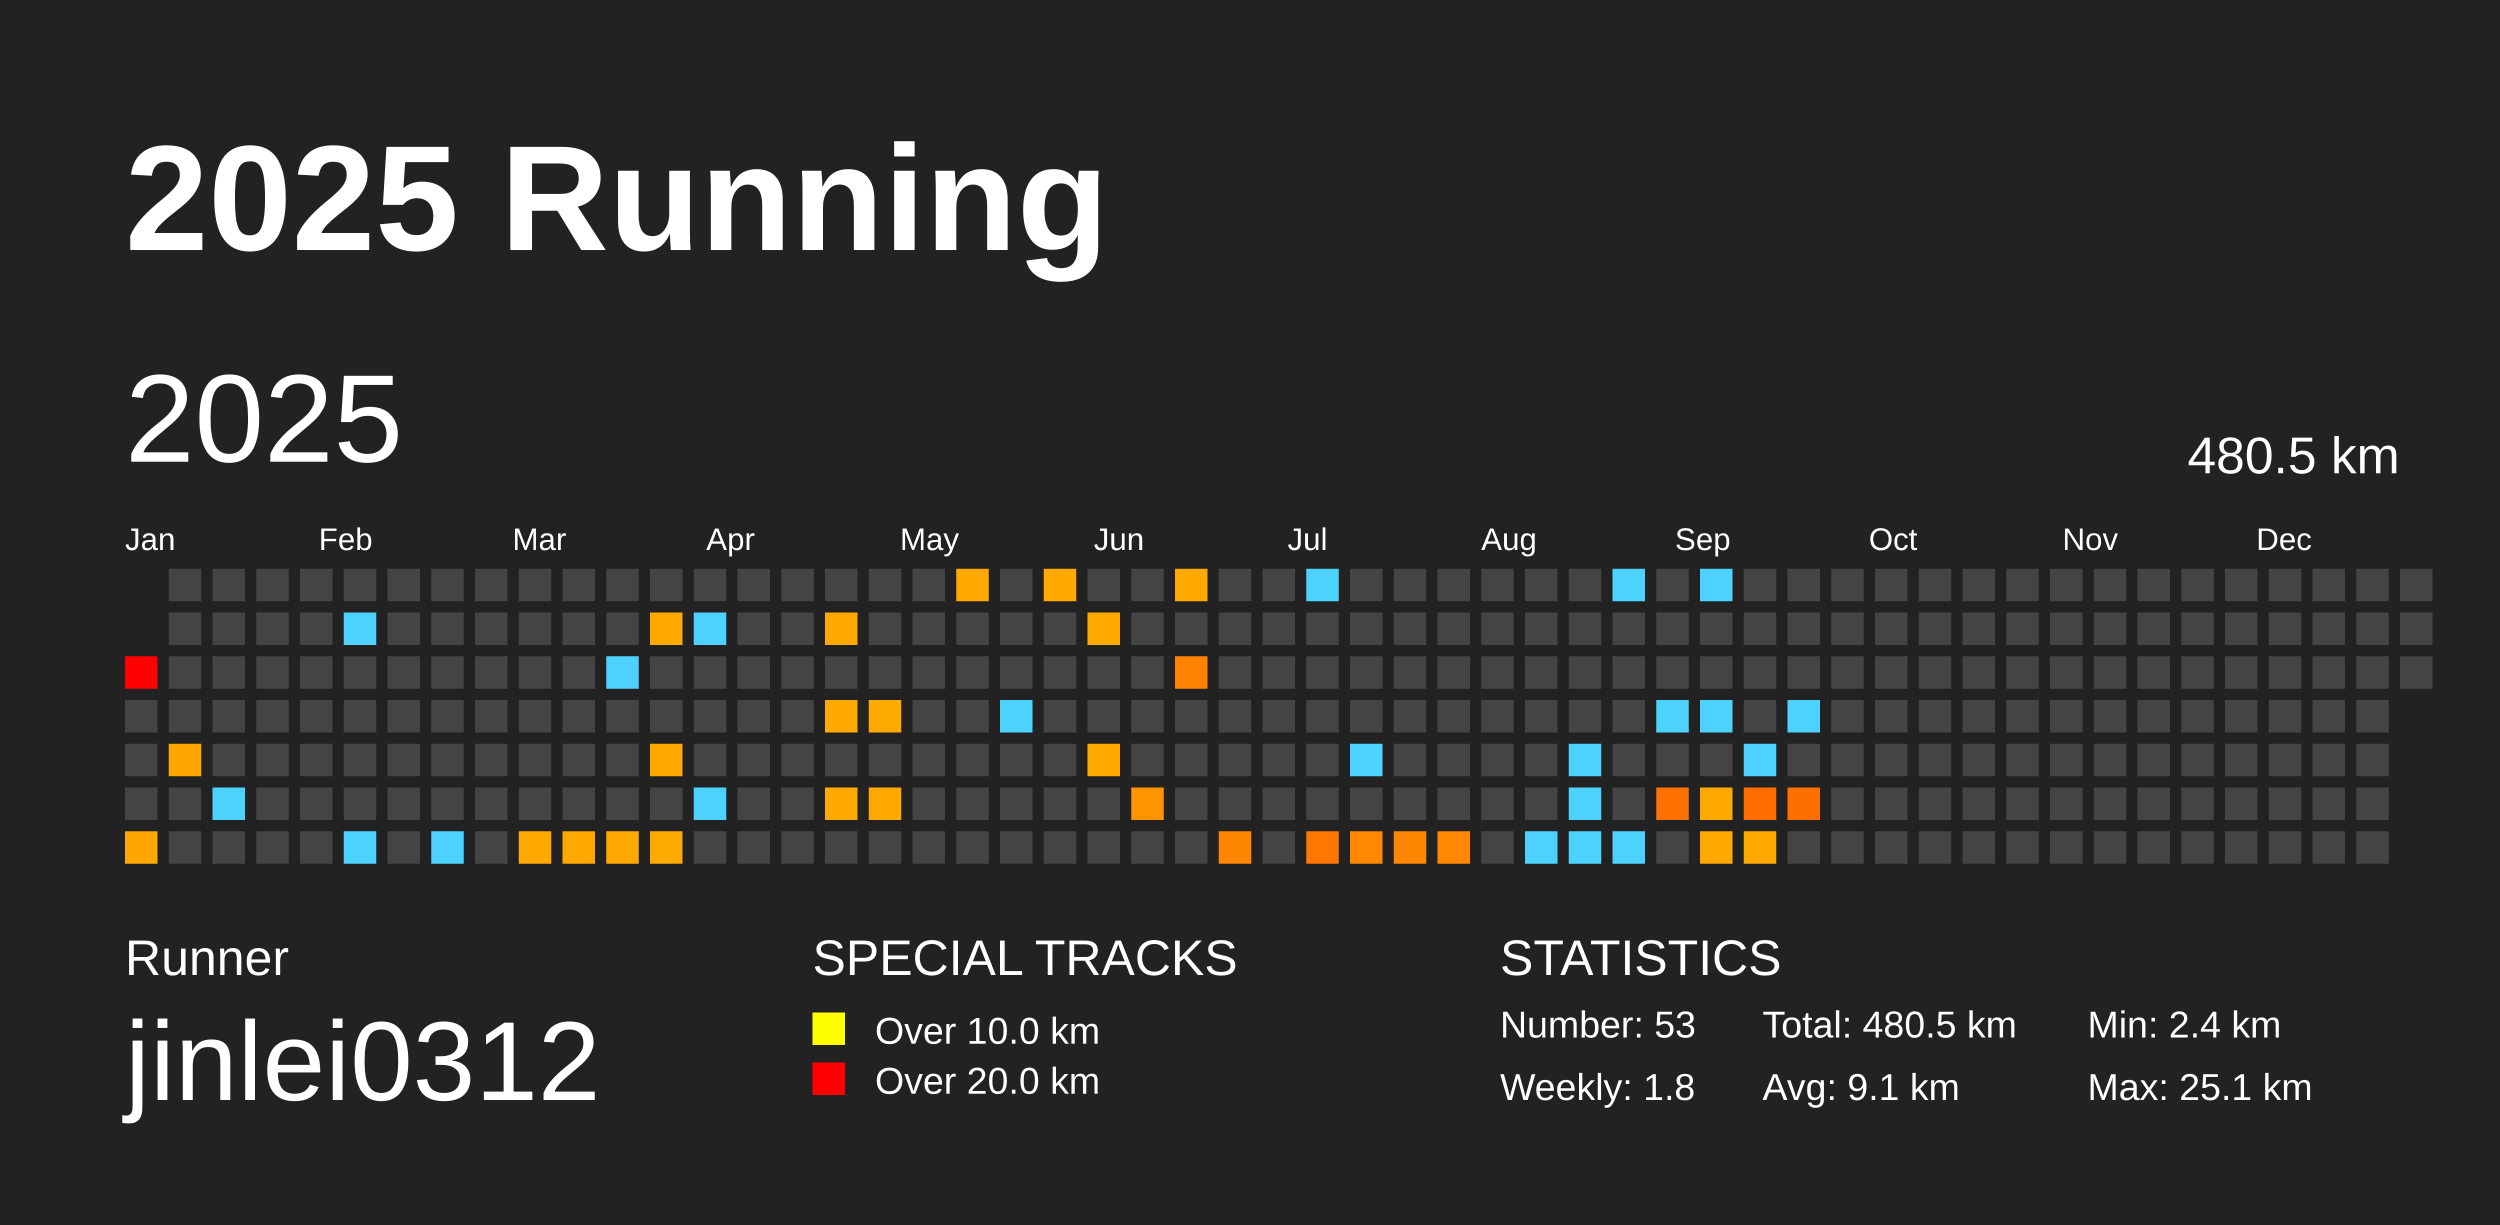
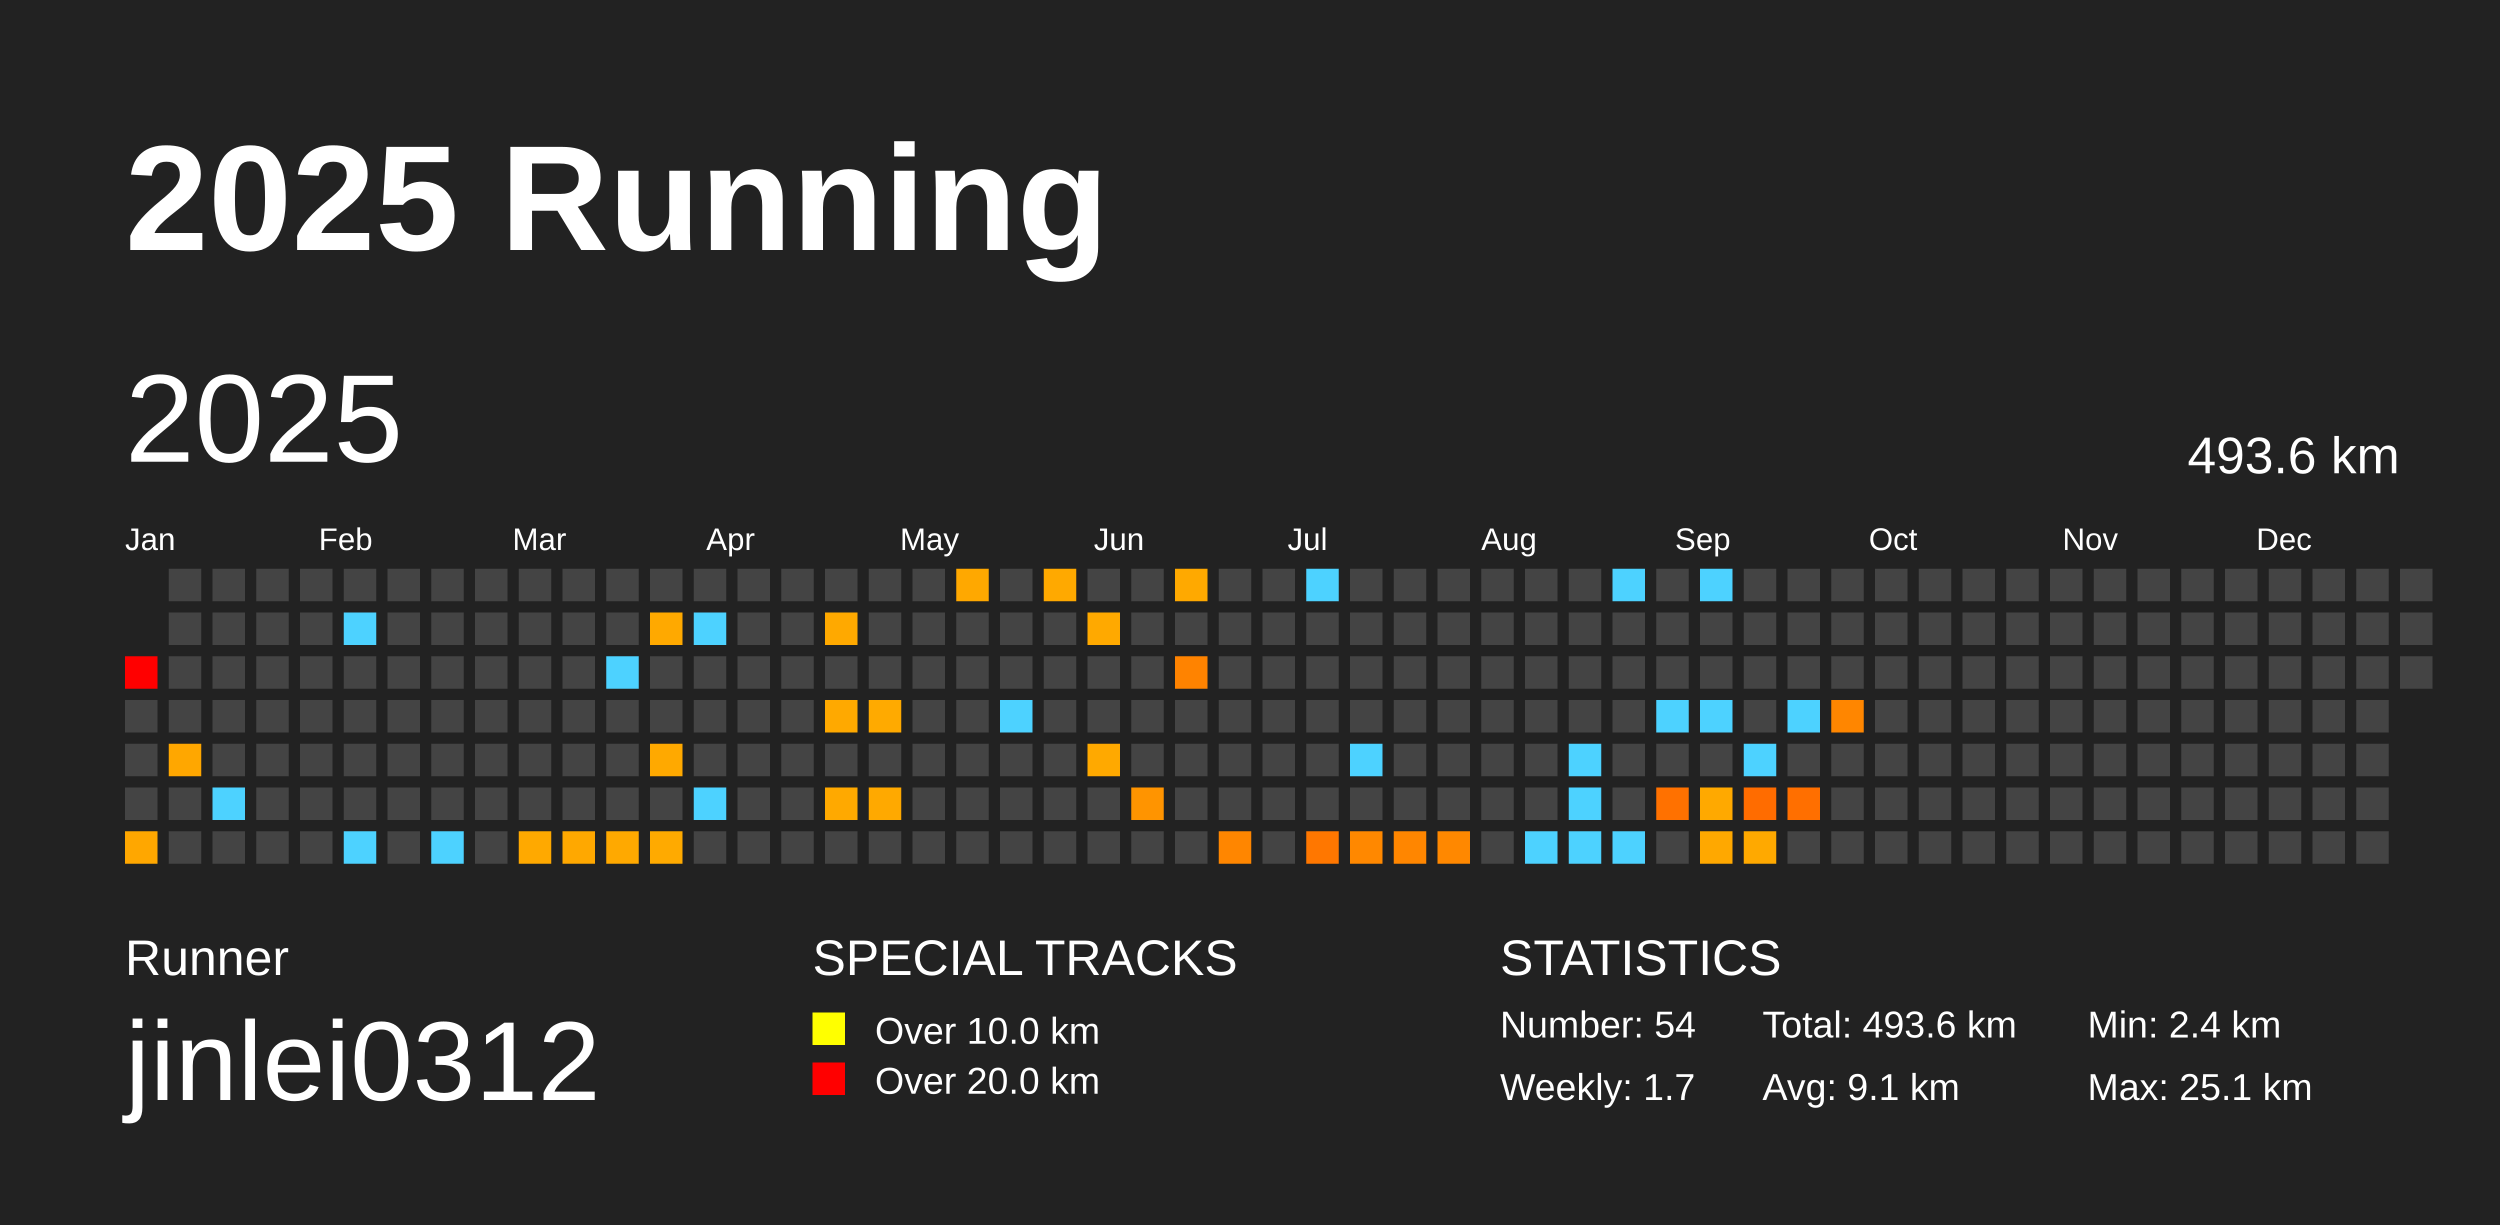
<svg xmlns="http://www.w3.org/2000/svg" baseProfile="full" height="98mm" version="1.1" viewBox="0,0,200,98" width="200mm">
  <defs />
  <rect fill="#222222" height="98" width="200" x="0" y="0" />
  <text fill="#FFFFFF" style="font-size:12px; font-family:Arial; font-weight:bold;" x="10" y="20">2025 Running</text>
  <text fill="#FFFFFF" style="font-size:4px; font-family:Arial" x="10" y="78">Runner</text>
  <text fill="#FFFFFF" style="font-size:9px; font-family:Arial" x="10" y="88">jinlei0312</text>
  <text fill="#FFFFFF" style="font-size:4px; font-family:Arial" x="65" y="78">SPECIAL TRACKS</text>
  <rect fill="yellow" height="2.6" width="2.6" x="65" y="81" />
  <text fill="#FFFFFF" style="font-size:3px; font-family:Arial" x="70" y="83.5">Over 10.0 km</text>
  <rect fill="red" height="2.6" width="2.6" x="65" y="85" />
  <text fill="#FFFFFF" style="font-size:3px; font-family:Arial" x="70" y="87.5">Over 20.0 km</text>
  <text fill="#FFFFFF" style="font-size:4px; font-family:Arial" x="120" y="78">STATISTICS</text>
-   <text fill="#FFFFFF" style="font-size:3px; font-family:Arial" x="120" y="83">Number: 53</text>
-   <text fill="#FFFFFF" style="font-size:3px; font-family:Arial" x="120" y="88">Weekly: 1.8</text>
-   <text fill="#FFFFFF" style="font-size:3px; font-family:Arial" x="141" y="83">Total: 480.5 km</text>
+   <text fill="#FFFFFF" style="font-size:3px; font-family:Arial" x="120" y="83">Number: 54</text>
+   <text fill="#FFFFFF" style="font-size:3px; font-family:Arial" x="120" y="88">Weekly: 1.7</text>
+   <text fill="#FFFFFF" style="font-size:3px; font-family:Arial" x="141" y="83">Total: 493.6 km</text>
  <text fill="#FFFFFF" style="font-size:3px; font-family:Arial" x="141" y="88">Avg: 9.1 km</text>
  <text fill="#FFFFFF" style="font-size:3px; font-family:Arial" x="167" y="83">Min: 2.4 km</text>
  <text fill="#FFFFFF" style="font-size:3px; font-family:Arial" x="167" y="88">Max: 25.1 km</text>
  <text dominant-baseline="hanging" fill="#FFFFFF" style="font-size:10.0px; font-family:Arial;" x="10" y="30">2025</text>
-   <text dominant-baseline="hanging" fill="#FFFFFF" style="font-size:4.125px; font-family:Arial;" x="175" y="35">480.5 km</text>
+   <text dominant-baseline="hanging" fill="#FFFFFF" style="font-size:4.125px; font-family:Arial;" x="175" y="35">493.6 km</text>
  <text fill="#FFFFFF" style="font-size:2.5px; font-family:Arial" x="10.0" y="44">Jan</text>
  <text fill="#FFFFFF" style="font-size:2.5px; font-family:Arial" x="25.5" y="44">Feb</text>
  <text fill="#FFFFFF" style="font-size:2.5px; font-family:Arial" x="41.0" y="44">Mar</text>
  <text fill="#FFFFFF" style="font-size:2.5px; font-family:Arial" x="56.5" y="44">Apr</text>
  <text fill="#FFFFFF" style="font-size:2.5px; font-family:Arial" x="72.0" y="44">May</text>
  <text fill="#FFFFFF" style="font-size:2.5px; font-family:Arial" x="87.5" y="44">Jun</text>
  <text fill="#FFFFFF" style="font-size:2.5px; font-family:Arial" x="103.0" y="44">Jul</text>
  <text fill="#FFFFFF" style="font-size:2.5px; font-family:Arial" x="118.5" y="44">Aug</text>
  <text fill="#FFFFFF" style="font-size:2.5px; font-family:Arial" x="134.0" y="44">Sep</text>
  <text fill="#FFFFFF" style="font-size:2.5px; font-family:Arial" x="149.5" y="44">Oct</text>
  <text fill="#FFFFFF" style="font-size:2.5px; font-family:Arial" x="165.0" y="44">Nov</text>
  <text fill="#FFFFFF" style="font-size:2.5px; font-family:Arial" x="180.5" y="44">Dec</text>
  <rect fill="red" height="2.6" width="2.6" x="10.0" y="52.5" />
  <rect fill="#444444" height="2.6" width="2.6" x="10.0" y="56.0" />
  <rect fill="#444444" height="2.6" width="2.6" x="10.0" y="59.5" />
  <rect fill="#444444" height="2.6" width="2.6" x="10.0" y="63.0" />
  <rect fill="#ffa700" height="2.6" width="2.6" x="10.0" y="66.5" />
  <rect fill="#444444" height="2.6" width="2.6" x="13.5" y="45.5" />
  <rect fill="#444444" height="2.6" width="2.6" x="13.5" y="49.0" />
  <rect fill="#444444" height="2.6" width="2.6" x="13.5" y="52.5" />
  <rect fill="#444444" height="2.6" width="2.6" x="13.5" y="56.0" />
  <rect fill="#ffa700" height="2.6" width="2.6" x="13.5" y="59.5" />
  <rect fill="#444444" height="2.6" width="2.6" x="13.5" y="63.0" />
  <rect fill="#444444" height="2.6" width="2.6" x="13.5" y="66.5" />
  <rect fill="#444444" height="2.6" width="2.6" x="17.0" y="45.5" />
  <rect fill="#444444" height="2.6" width="2.6" x="17.0" y="49.0" />
  <rect fill="#444444" height="2.6" width="2.6" x="17.0" y="52.5" />
  <rect fill="#444444" height="2.6" width="2.6" x="17.0" y="56.0" />
  <rect fill="#444444" height="2.6" width="2.6" x="17.0" y="59.5" />
  <rect fill="#4dd2ff" height="2.6" width="2.6" x="17.0" y="63.0" />
  <rect fill="#444444" height="2.6" width="2.6" x="17.0" y="66.5" />
  <rect fill="#444444" height="2.6" width="2.6" x="20.5" y="45.5" />
  <rect fill="#444444" height="2.6" width="2.6" x="20.5" y="49.0" />
  <rect fill="#444444" height="2.6" width="2.6" x="20.5" y="52.5" />
  <rect fill="#444444" height="2.6" width="2.6" x="20.5" y="56.0" />
  <rect fill="#444444" height="2.6" width="2.6" x="20.5" y="59.5" />
  <rect fill="#444444" height="2.6" width="2.6" x="20.5" y="63.0" />
  <rect fill="#444444" height="2.6" width="2.6" x="20.5" y="66.5" />
  <rect fill="#444444" height="2.6" width="2.6" x="24.0" y="45.5" />
  <rect fill="#444444" height="2.6" width="2.6" x="24.0" y="49.0" />
  <rect fill="#444444" height="2.6" width="2.6" x="24.0" y="52.5" />
  <rect fill="#444444" height="2.6" width="2.6" x="24.0" y="56.0" />
  <rect fill="#444444" height="2.6" width="2.6" x="24.0" y="59.5" />
  <rect fill="#444444" height="2.6" width="2.6" x="24.0" y="63.0" />
  <rect fill="#444444" height="2.6" width="2.6" x="24.0" y="66.5" />
  <rect fill="#444444" height="2.6" width="2.6" x="27.5" y="45.5" />
  <rect fill="#4dd2ff" height="2.6" width="2.6" x="27.5" y="49.0" />
  <rect fill="#444444" height="2.6" width="2.6" x="27.5" y="52.5" />
  <rect fill="#444444" height="2.6" width="2.6" x="27.5" y="56.0" />
  <rect fill="#444444" height="2.6" width="2.6" x="27.5" y="59.5" />
  <rect fill="#444444" height="2.6" width="2.6" x="27.5" y="63.0" />
  <rect fill="#4dd2ff" height="2.6" width="2.6" x="27.5" y="66.5" />
  <rect fill="#444444" height="2.6" width="2.6" x="31.0" y="45.5" />
  <rect fill="#444444" height="2.6" width="2.6" x="31.0" y="49.0" />
  <rect fill="#444444" height="2.6" width="2.6" x="31.0" y="52.5" />
  <rect fill="#444444" height="2.6" width="2.6" x="31.0" y="56.0" />
  <rect fill="#444444" height="2.6" width="2.6" x="31.0" y="59.5" />
  <rect fill="#444444" height="2.6" width="2.6" x="31.0" y="63.0" />
  <rect fill="#444444" height="2.6" width="2.6" x="31.0" y="66.5" />
  <rect fill="#444444" height="2.6" width="2.6" x="34.5" y="45.5" />
  <rect fill="#444444" height="2.6" width="2.6" x="34.5" y="49.0" />
  <rect fill="#444444" height="2.6" width="2.6" x="34.5" y="52.5" />
  <rect fill="#444444" height="2.6" width="2.6" x="34.5" y="56.0" />
  <rect fill="#444444" height="2.6" width="2.6" x="34.5" y="59.5" />
  <rect fill="#444444" height="2.6" width="2.6" x="34.5" y="63.0" />
  <rect fill="#4dd2ff" height="2.6" width="2.6" x="34.5" y="66.5" />
  <rect fill="#444444" height="2.6" width="2.6" x="38.0" y="45.5" />
  <rect fill="#444444" height="2.6" width="2.6" x="38.0" y="49.0" />
  <rect fill="#444444" height="2.6" width="2.6" x="38.0" y="52.5" />
  <rect fill="#444444" height="2.6" width="2.6" x="38.0" y="56.0" />
  <rect fill="#444444" height="2.6" width="2.6" x="38.0" y="59.5" />
  <rect fill="#444444" height="2.6" width="2.6" x="38.0" y="63.0" />
  <rect fill="#444444" height="2.6" width="2.6" x="38.0" y="66.5" />
  <rect fill="#444444" height="2.6" width="2.6" x="41.5" y="45.5" />
  <rect fill="#444444" height="2.6" width="2.6" x="41.5" y="49.0" />
  <rect fill="#444444" height="2.6" width="2.6" x="41.5" y="52.5" />
  <rect fill="#444444" height="2.6" width="2.6" x="41.5" y="56.0" />
  <rect fill="#444444" height="2.6" width="2.6" x="41.5" y="59.5" />
  <rect fill="#444444" height="2.6" width="2.6" x="41.5" y="63.0" />
  <rect fill="#ffa900" height="2.6" width="2.6" x="41.5" y="66.5" />
  <rect fill="#444444" height="2.6" width="2.6" x="45.0" y="45.5" />
  <rect fill="#444444" height="2.6" width="2.6" x="45.0" y="49.0" />
  <rect fill="#444444" height="2.6" width="2.6" x="45.0" y="52.5" />
  <rect fill="#444444" height="2.6" width="2.6" x="45.0" y="56.0" />
  <rect fill="#444444" height="2.6" width="2.6" x="45.0" y="59.5" />
  <rect fill="#444444" height="2.6" width="2.6" x="45.0" y="63.0" />
  <rect fill="#ffa800" height="2.6" width="2.6" x="45.0" y="66.5" />
  <rect fill="#444444" height="2.6" width="2.6" x="48.5" y="45.5" />
  <rect fill="#444444" height="2.6" width="2.6" x="48.5" y="49.0" />
  <rect fill="#4dd2ff" height="2.6" width="2.6" x="48.5" y="52.5" />
  <rect fill="#444444" height="2.6" width="2.6" x="48.5" y="56.0" />
  <rect fill="#444444" height="2.6" width="2.6" x="48.5" y="59.5" />
  <rect fill="#444444" height="2.6" width="2.6" x="48.5" y="63.0" />
  <rect fill="#ffa900" height="2.6" width="2.6" x="48.5" y="66.5" />
  <rect fill="#444444" height="2.6" width="2.6" x="52.0" y="45.5" />
  <rect fill="#ffa900" height="2.6" width="2.6" x="52.0" y="49.0" />
  <rect fill="#444444" height="2.6" width="2.6" x="52.0" y="52.5" />
  <rect fill="#444444" height="2.6" width="2.6" x="52.0" y="56.0" />
  <rect fill="#ffa900" height="2.6" width="2.6" x="52.0" y="59.5" />
  <rect fill="#444444" height="2.6" width="2.6" x="52.0" y="63.0" />
  <rect fill="#ffaa00" height="2.6" width="2.6" x="52.0" y="66.5" />
  <rect fill="#444444" height="2.6" width="2.6" x="55.5" y="45.5" />
  <rect fill="#4dd2ff" height="2.6" width="2.6" x="55.5" y="49.0" />
  <rect fill="#444444" height="2.6" width="2.6" x="55.5" y="52.5" />
  <rect fill="#444444" height="2.6" width="2.6" x="55.5" y="56.0" />
  <rect fill="#444444" height="2.6" width="2.6" x="55.5" y="59.5" />
  <rect fill="#4dd2ff" height="2.6" width="2.6" x="55.5" y="63.0" />
  <rect fill="#444444" height="2.6" width="2.6" x="55.5" y="66.5" />
  <rect fill="#444444" height="2.6" width="2.6" x="59.0" y="45.5" />
  <rect fill="#444444" height="2.6" width="2.6" x="59.0" y="49.0" />
  <rect fill="#444444" height="2.6" width="2.6" x="59.0" y="52.5" />
  <rect fill="#444444" height="2.6" width="2.6" x="59.0" y="56.0" />
  <rect fill="#444444" height="2.6" width="2.6" x="59.0" y="59.5" />
  <rect fill="#444444" height="2.6" width="2.6" x="59.0" y="63.0" />
  <rect fill="#444444" height="2.6" width="2.6" x="59.0" y="66.5" />
  <rect fill="#444444" height="2.6" width="2.6" x="62.5" y="45.5" />
  <rect fill="#444444" height="2.6" width="2.6" x="62.5" y="49.0" />
  <rect fill="#444444" height="2.6" width="2.6" x="62.5" y="52.5" />
  <rect fill="#444444" height="2.6" width="2.6" x="62.5" y="56.0" />
  <rect fill="#444444" height="2.6" width="2.6" x="62.5" y="59.5" />
  <rect fill="#444444" height="2.6" width="2.6" x="62.5" y="63.0" />
  <rect fill="#444444" height="2.6" width="2.6" x="62.5" y="66.5" />
  <rect fill="#444444" height="2.6" width="2.6" x="66.0" y="45.5" />
  <rect fill="#ffa900" height="2.6" width="2.6" x="66.0" y="49.0" />
  <rect fill="#444444" height="2.6" width="2.6" x="66.0" y="52.5" />
  <rect fill="#ffa900" height="2.6" width="2.6" x="66.0" y="56.0" />
  <rect fill="#444444" height="2.6" width="2.6" x="66.0" y="59.5" />
  <rect fill="#ffa900" height="2.6" width="2.6" x="66.0" y="63.0" />
  <rect fill="#444444" height="2.6" width="2.6" x="66.0" y="66.5" />
  <rect fill="#444444" height="2.6" width="2.6" x="69.5" y="45.5" />
  <rect fill="#444444" height="2.6" width="2.6" x="69.5" y="49.0" />
  <rect fill="#444444" height="2.6" width="2.6" x="69.5" y="52.5" />
  <rect fill="#ffaa00" height="2.6" width="2.6" x="69.5" y="56.0" />
  <rect fill="#444444" height="2.6" width="2.6" x="69.5" y="59.5" />
  <rect fill="#ffa900" height="2.6" width="2.6" x="69.5" y="63.0" />
  <rect fill="#444444" height="2.6" width="2.6" x="69.5" y="66.5" />
  <rect fill="#444444" height="2.6" width="2.6" x="73.0" y="45.5" />
  <rect fill="#444444" height="2.6" width="2.6" x="73.0" y="49.0" />
  <rect fill="#444444" height="2.6" width="2.6" x="73.0" y="52.5" />
  <rect fill="#444444" height="2.6" width="2.6" x="73.0" y="56.0" />
  <rect fill="#444444" height="2.6" width="2.6" x="73.0" y="59.5" />
  <rect fill="#444444" height="2.6" width="2.6" x="73.0" y="63.0" />
  <rect fill="#444444" height="2.6" width="2.6" x="73.0" y="66.5" />
  <rect fill="#ffa800" height="2.6" width="2.6" x="76.5" y="45.5" />
  <rect fill="#444444" height="2.6" width="2.6" x="76.5" y="49.0" />
  <rect fill="#444444" height="2.6" width="2.6" x="76.5" y="52.5" />
  <rect fill="#444444" height="2.6" width="2.6" x="76.5" y="56.0" />
  <rect fill="#444444" height="2.6" width="2.6" x="76.5" y="59.5" />
  <rect fill="#444444" height="2.6" width="2.6" x="76.5" y="63.0" />
  <rect fill="#444444" height="2.6" width="2.6" x="76.5" y="66.5" />
  <rect fill="#444444" height="2.6" width="2.6" x="80.0" y="45.5" />
  <rect fill="#444444" height="2.6" width="2.6" x="80.0" y="49.0" />
  <rect fill="#444444" height="2.6" width="2.6" x="80.0" y="52.5" />
  <rect fill="#4dd2ff" height="2.6" width="2.6" x="80.0" y="56.0" />
  <rect fill="#444444" height="2.6" width="2.6" x="80.0" y="59.5" />
  <rect fill="#444444" height="2.6" width="2.6" x="80.0" y="63.0" />
  <rect fill="#444444" height="2.6" width="2.6" x="80.0" y="66.5" />
  <rect fill="#ffa900" height="2.6" width="2.6" x="83.5" y="45.5" />
  <rect fill="#444444" height="2.6" width="2.6" x="83.5" y="49.0" />
  <rect fill="#444444" height="2.6" width="2.6" x="83.5" y="52.5" />
  <rect fill="#444444" height="2.6" width="2.6" x="83.5" y="56.0" />
  <rect fill="#444444" height="2.6" width="2.6" x="83.5" y="59.5" />
  <rect fill="#444444" height="2.6" width="2.6" x="83.5" y="63.0" />
  <rect fill="#444444" height="2.6" width="2.6" x="83.5" y="66.5" />
  <rect fill="#444444" height="2.6" width="2.6" x="87.0" y="45.5" />
  <rect fill="#ffa900" height="2.6" width="2.6" x="87.0" y="49.0" />
  <rect fill="#444444" height="2.6" width="2.6" x="87.0" y="52.5" />
  <rect fill="#444444" height="2.6" width="2.6" x="87.0" y="56.0" />
  <rect fill="#ffa900" height="2.6" width="2.6" x="87.0" y="59.5" />
  <rect fill="#444444" height="2.6" width="2.6" x="87.0" y="63.0" />
  <rect fill="#444444" height="2.6" width="2.6" x="87.0" y="66.5" />
  <rect fill="#444444" height="2.6" width="2.6" x="90.5" y="45.5" />
  <rect fill="#444444" height="2.6" width="2.6" x="90.5" y="49.0" />
  <rect fill="#444444" height="2.6" width="2.6" x="90.5" y="52.5" />
  <rect fill="#444444" height="2.6" width="2.6" x="90.5" y="56.0" />
  <rect fill="#444444" height="2.6" width="2.6" x="90.5" y="59.5" />
  <rect fill="#ff9400" height="2.6" width="2.6" x="90.5" y="63.0" />
  <rect fill="#444444" height="2.6" width="2.6" x="90.5" y="66.5" />
  <rect fill="#ffa900" height="2.6" width="2.6" x="94.0" y="45.5" />
  <rect fill="#444444" height="2.6" width="2.6" x="94.0" y="49.0" />
  <rect fill="#ff8300" height="2.6" width="2.6" x="94.0" y="52.5" />
  <rect fill="#444444" height="2.6" width="2.6" x="94.0" y="56.0" />
  <rect fill="#444444" height="2.6" width="2.6" x="94.0" y="59.5" />
  <rect fill="#444444" height="2.6" width="2.6" x="94.0" y="63.0" />
  <rect fill="#444444" height="2.6" width="2.6" x="94.0" y="66.5" />
  <rect fill="#444444" height="2.6" width="2.6" x="97.5" y="45.5" />
  <rect fill="#444444" height="2.6" width="2.6" x="97.5" y="49.0" />
  <rect fill="#444444" height="2.6" width="2.6" x="97.5" y="52.5" />
  <rect fill="#444444" height="2.6" width="2.6" x="97.5" y="56.0" />
  <rect fill="#444444" height="2.6" width="2.6" x="97.5" y="59.5" />
  <rect fill="#444444" height="2.6" width="2.6" x="97.5" y="63.0" />
  <rect fill="#ff8600" height="2.6" width="2.6" x="97.5" y="66.5" />
  <rect fill="#444444" height="2.6" width="2.6" x="101.0" y="45.5" />
  <rect fill="#444444" height="2.6" width="2.6" x="101.0" y="49.0" />
  <rect fill="#444444" height="2.6" width="2.6" x="101.0" y="52.5" />
  <rect fill="#444444" height="2.6" width="2.6" x="101.0" y="56.0" />
  <rect fill="#444444" height="2.6" width="2.6" x="101.0" y="59.5" />
  <rect fill="#444444" height="2.6" width="2.6" x="101.0" y="63.0" />
  <rect fill="#444444" height="2.6" width="2.6" x="101.0" y="66.5" />
  <rect fill="#4dd2ff" height="2.6" width="2.6" x="104.5" y="45.5" />
  <rect fill="#444444" height="2.6" width="2.6" x="104.5" y="49.0" />
  <rect fill="#444444" height="2.6" width="2.6" x="104.5" y="52.5" />
  <rect fill="#444444" height="2.6" width="2.6" x="104.5" y="56.0" />
  <rect fill="#444444" height="2.6" width="2.6" x="104.5" y="59.5" />
  <rect fill="#444444" height="2.6" width="2.6" x="104.5" y="63.0" />
  <rect fill="#ff7700" height="2.6" width="2.6" x="104.5" y="66.5" />
  <rect fill="#444444" height="2.6" width="2.6" x="108.0" y="45.5" />
  <rect fill="#444444" height="2.6" width="2.6" x="108.0" y="49.0" />
  <rect fill="#444444" height="2.6" width="2.6" x="108.0" y="52.5" />
  <rect fill="#444444" height="2.6" width="2.6" x="108.0" y="56.0" />
  <rect fill="#4dd2ff" height="2.6" width="2.6" x="108.0" y="59.5" />
  <rect fill="#444444" height="2.6" width="2.6" x="108.0" y="63.0" />
  <rect fill="#ff8800" height="2.6" width="2.6" x="108.0" y="66.5" />
  <rect fill="#444444" height="2.6" width="2.6" x="111.5" y="45.5" />
  <rect fill="#444444" height="2.6" width="2.6" x="111.5" y="49.0" />
  <rect fill="#444444" height="2.6" width="2.6" x="111.5" y="52.5" />
  <rect fill="#444444" height="2.6" width="2.6" x="111.5" y="56.0" />
  <rect fill="#444444" height="2.6" width="2.6" x="111.5" y="59.5" />
  <rect fill="#444444" height="2.6" width="2.6" x="111.5" y="63.0" />
  <rect fill="#ff8600" height="2.6" width="2.6" x="111.5" y="66.5" />
  <rect fill="#444444" height="2.6" width="2.6" x="115.0" y="45.5" />
  <rect fill="#444444" height="2.6" width="2.6" x="115.0" y="49.0" />
  <rect fill="#444444" height="2.6" width="2.6" x="115.0" y="52.5" />
  <rect fill="#444444" height="2.6" width="2.6" x="115.0" y="56.0" />
  <rect fill="#444444" height="2.6" width="2.6" x="115.0" y="59.5" />
  <rect fill="#444444" height="2.6" width="2.6" x="115.0" y="63.0" />
  <rect fill="#ff8800" height="2.6" width="2.6" x="115.0" y="66.5" />
  <rect fill="#444444" height="2.6" width="2.6" x="118.5" y="45.5" />
  <rect fill="#444444" height="2.6" width="2.6" x="118.5" y="49.0" />
  <rect fill="#444444" height="2.6" width="2.6" x="118.5" y="52.5" />
  <rect fill="#444444" height="2.6" width="2.6" x="118.5" y="56.0" />
  <rect fill="#444444" height="2.6" width="2.6" x="118.5" y="59.5" />
  <rect fill="#444444" height="2.6" width="2.6" x="118.5" y="63.0" />
  <rect fill="#444444" height="2.6" width="2.6" x="118.5" y="66.5" />
  <rect fill="#444444" height="2.6" width="2.6" x="122.0" y="45.5" />
  <rect fill="#444444" height="2.6" width="2.6" x="122.0" y="49.0" />
  <rect fill="#444444" height="2.6" width="2.6" x="122.0" y="52.5" />
  <rect fill="#444444" height="2.6" width="2.6" x="122.0" y="56.0" />
  <rect fill="#444444" height="2.6" width="2.6" x="122.0" y="59.5" />
  <rect fill="#444444" height="2.6" width="2.6" x="122.0" y="63.0" />
  <rect fill="#4dd2ff" height="2.6" width="2.6" x="122.0" y="66.5" />
  <rect fill="#444444" height="2.6" width="2.6" x="125.5" y="45.5" />
  <rect fill="#444444" height="2.6" width="2.6" x="125.5" y="49.0" />
  <rect fill="#444444" height="2.6" width="2.6" x="125.5" y="52.5" />
  <rect fill="#444444" height="2.6" width="2.6" x="125.5" y="56.0" />
  <rect fill="#4dd2ff" height="2.6" width="2.6" x="125.5" y="59.5" />
  <rect fill="#4dd2ff" height="2.6" width="2.6" x="125.5" y="63.0" />
  <rect fill="#4dd2ff" height="2.6" width="2.6" x="125.5" y="66.5" />
  <rect fill="#4dd2ff" height="2.6" width="2.6" x="129.0" y="45.5" />
  <rect fill="#444444" height="2.6" width="2.6" x="129.0" y="49.0" />
  <rect fill="#444444" height="2.6" width="2.6" x="129.0" y="52.5" />
  <rect fill="#444444" height="2.6" width="2.6" x="129.0" y="56.0" />
  <rect fill="#444444" height="2.6" width="2.6" x="129.0" y="59.5" />
  <rect fill="#444444" height="2.6" width="2.6" x="129.0" y="63.0" />
  <rect fill="#4dd2ff" height="2.6" width="2.6" x="129.0" y="66.5" />
  <rect fill="#444444" height="2.6" width="2.6" x="132.5" y="45.5" />
  <rect fill="#444444" height="2.6" width="2.6" x="132.5" y="49.0" />
  <rect fill="#444444" height="2.6" width="2.6" x="132.5" y="52.5" />
  <rect fill="#4dd2ff" height="2.6" width="2.6" x="132.5" y="56.0" />
  <rect fill="#444444" height="2.6" width="2.6" x="132.5" y="59.5" />
  <rect fill="#ff7100" height="2.6" width="2.6" x="132.5" y="63.0" />
  <rect fill="#444444" height="2.6" width="2.6" x="132.5" y="66.5" />
  <rect fill="#4dd2ff" height="2.6" width="2.6" x="136.0" y="45.5" />
  <rect fill="#444444" height="2.6" width="2.6" x="136.0" y="49.0" />
  <rect fill="#444444" height="2.6" width="2.6" x="136.0" y="52.5" />
  <rect fill="#4dd2ff" height="2.6" width="2.6" x="136.0" y="56.0" />
  <rect fill="#444444" height="2.6" width="2.6" x="136.0" y="59.5" />
  <rect fill="#ffa900" height="2.6" width="2.6" x="136.0" y="63.0" />
  <rect fill="#ffa800" height="2.6" width="2.6" x="136.0" y="66.5" />
  <rect fill="#444444" height="2.6" width="2.6" x="139.5" y="45.5" />
  <rect fill="#444444" height="2.6" width="2.6" x="139.5" y="49.0" />
  <rect fill="#444444" height="2.6" width="2.6" x="139.5" y="52.5" />
  <rect fill="#444444" height="2.6" width="2.6" x="139.5" y="56.0" />
  <rect fill="#4dd2ff" height="2.6" width="2.6" x="139.5" y="59.5" />
  <rect fill="#ff6c00" height="2.6" width="2.6" x="139.5" y="63.0" />
  <rect fill="#ffa900" height="2.6" width="2.6" x="139.5" y="66.5" />
  <rect fill="#444444" height="2.6" width="2.6" x="143.0" y="45.5" />
  <rect fill="#444444" height="2.6" width="2.6" x="143.0" y="49.0" />
  <rect fill="#444444" height="2.6" width="2.6" x="143.0" y="52.5" />
  <rect fill="#4dd2ff" height="2.6" width="2.6" x="143.0" y="56.0" />
  <rect fill="#444444" height="2.6" width="2.6" x="143.0" y="59.5" />
  <rect fill="#ff6f00" height="2.6" width="2.6" x="143.0" y="63.0" />
  <rect fill="#444444" height="2.6" width="2.6" x="143.0" y="66.5" />
  <rect fill="#444444" height="2.6" width="2.6" x="146.5" y="45.5" />
  <rect fill="#444444" height="2.6" width="2.6" x="146.5" y="49.0" />
  <rect fill="#444444" height="2.6" width="2.6" x="146.5" y="52.5" />
-   <rect fill="#444444" height="2.6" width="2.6" x="146.5" y="56.0" />
+   <rect fill="#ff8600" height="2.6" width="2.6" x="146.5" y="56.0" />
  <rect fill="#444444" height="2.6" width="2.6" x="146.5" y="59.5" />
  <rect fill="#444444" height="2.6" width="2.6" x="146.5" y="63.0" />
  <rect fill="#444444" height="2.6" width="2.6" x="146.5" y="66.5" />
  <rect fill="#444444" height="2.6" width="2.6" x="150.0" y="45.5" />
  <rect fill="#444444" height="2.6" width="2.6" x="150.0" y="49.0" />
  <rect fill="#444444" height="2.6" width="2.6" x="150.0" y="52.5" />
  <rect fill="#444444" height="2.6" width="2.6" x="150.0" y="56.0" />
  <rect fill="#444444" height="2.6" width="2.6" x="150.0" y="59.5" />
  <rect fill="#444444" height="2.6" width="2.6" x="150.0" y="63.0" />
  <rect fill="#444444" height="2.6" width="2.6" x="150.0" y="66.5" />
  <rect fill="#444444" height="2.6" width="2.6" x="153.5" y="45.5" />
  <rect fill="#444444" height="2.6" width="2.6" x="153.5" y="49.0" />
  <rect fill="#444444" height="2.6" width="2.6" x="153.5" y="52.5" />
  <rect fill="#444444" height="2.6" width="2.6" x="153.5" y="56.0" />
  <rect fill="#444444" height="2.6" width="2.6" x="153.5" y="59.5" />
  <rect fill="#444444" height="2.6" width="2.6" x="153.5" y="63.0" />
  <rect fill="#444444" height="2.6" width="2.6" x="153.5" y="66.5" />
  <rect fill="#444444" height="2.6" width="2.6" x="157.0" y="45.5" />
  <rect fill="#444444" height="2.6" width="2.6" x="157.0" y="49.0" />
  <rect fill="#444444" height="2.6" width="2.6" x="157.0" y="52.5" />
  <rect fill="#444444" height="2.6" width="2.6" x="157.0" y="56.0" />
  <rect fill="#444444" height="2.6" width="2.6" x="157.0" y="59.5" />
  <rect fill="#444444" height="2.6" width="2.6" x="157.0" y="63.0" />
  <rect fill="#444444" height="2.6" width="2.6" x="157.0" y="66.5" />
  <rect fill="#444444" height="2.6" width="2.6" x="160.5" y="45.5" />
  <rect fill="#444444" height="2.6" width="2.6" x="160.5" y="49.0" />
  <rect fill="#444444" height="2.6" width="2.6" x="160.5" y="52.5" />
  <rect fill="#444444" height="2.6" width="2.6" x="160.5" y="56.0" />
  <rect fill="#444444" height="2.6" width="2.6" x="160.5" y="59.5" />
  <rect fill="#444444" height="2.6" width="2.6" x="160.5" y="63.0" />
  <rect fill="#444444" height="2.6" width="2.6" x="160.5" y="66.5" />
  <rect fill="#444444" height="2.6" width="2.6" x="164.0" y="45.5" />
  <rect fill="#444444" height="2.6" width="2.6" x="164.0" y="49.0" />
  <rect fill="#444444" height="2.6" width="2.6" x="164.0" y="52.5" />
  <rect fill="#444444" height="2.6" width="2.6" x="164.0" y="56.0" />
  <rect fill="#444444" height="2.6" width="2.6" x="164.0" y="59.5" />
  <rect fill="#444444" height="2.6" width="2.6" x="164.0" y="63.0" />
  <rect fill="#444444" height="2.6" width="2.6" x="164.0" y="66.5" />
  <rect fill="#444444" height="2.6" width="2.6" x="167.5" y="45.5" />
  <rect fill="#444444" height="2.6" width="2.6" x="167.5" y="49.0" />
  <rect fill="#444444" height="2.6" width="2.6" x="167.5" y="52.5" />
  <rect fill="#444444" height="2.6" width="2.6" x="167.5" y="56.0" />
  <rect fill="#444444" height="2.6" width="2.6" x="167.5" y="59.5" />
  <rect fill="#444444" height="2.6" width="2.6" x="167.5" y="63.0" />
  <rect fill="#444444" height="2.6" width="2.6" x="167.5" y="66.5" />
  <rect fill="#444444" height="2.6" width="2.6" x="171.0" y="45.5" />
  <rect fill="#444444" height="2.6" width="2.6" x="171.0" y="49.0" />
  <rect fill="#444444" height="2.6" width="2.6" x="171.0" y="52.5" />
  <rect fill="#444444" height="2.6" width="2.6" x="171.0" y="56.0" />
  <rect fill="#444444" height="2.6" width="2.6" x="171.0" y="59.5" />
  <rect fill="#444444" height="2.6" width="2.6" x="171.0" y="63.0" />
  <rect fill="#444444" height="2.6" width="2.6" x="171.0" y="66.5" />
  <rect fill="#444444" height="2.6" width="2.6" x="174.5" y="45.5" />
  <rect fill="#444444" height="2.6" width="2.6" x="174.5" y="49.0" />
  <rect fill="#444444" height="2.6" width="2.6" x="174.5" y="52.5" />
  <rect fill="#444444" height="2.6" width="2.6" x="174.5" y="56.0" />
  <rect fill="#444444" height="2.6" width="2.6" x="174.5" y="59.5" />
  <rect fill="#444444" height="2.6" width="2.6" x="174.5" y="63.0" />
  <rect fill="#444444" height="2.6" width="2.6" x="174.5" y="66.5" />
  <rect fill="#444444" height="2.6" width="2.6" x="178.0" y="45.5" />
  <rect fill="#444444" height="2.6" width="2.6" x="178.0" y="49.0" />
  <rect fill="#444444" height="2.6" width="2.6" x="178.0" y="52.5" />
  <rect fill="#444444" height="2.6" width="2.6" x="178.0" y="56.0" />
  <rect fill="#444444" height="2.6" width="2.6" x="178.0" y="59.5" />
  <rect fill="#444444" height="2.6" width="2.6" x="178.0" y="63.0" />
  <rect fill="#444444" height="2.6" width="2.6" x="178.0" y="66.5" />
  <rect fill="#444444" height="2.6" width="2.6" x="181.5" y="45.5" />
  <rect fill="#444444" height="2.6" width="2.6" x="181.5" y="49.0" />
  <rect fill="#444444" height="2.6" width="2.6" x="181.5" y="52.5" />
  <rect fill="#444444" height="2.6" width="2.6" x="181.5" y="56.0" />
  <rect fill="#444444" height="2.6" width="2.6" x="181.5" y="59.5" />
  <rect fill="#444444" height="2.6" width="2.6" x="181.5" y="63.0" />
  <rect fill="#444444" height="2.6" width="2.6" x="181.5" y="66.5" />
  <rect fill="#444444" height="2.6" width="2.6" x="185.0" y="45.5" />
  <rect fill="#444444" height="2.6" width="2.6" x="185.0" y="49.0" />
  <rect fill="#444444" height="2.6" width="2.6" x="185.0" y="52.5" />
  <rect fill="#444444" height="2.6" width="2.6" x="185.0" y="56.0" />
  <rect fill="#444444" height="2.6" width="2.6" x="185.0" y="59.5" />
  <rect fill="#444444" height="2.6" width="2.6" x="185.0" y="63.0" />
  <rect fill="#444444" height="2.6" width="2.6" x="185.0" y="66.5" />
  <rect fill="#444444" height="2.6" width="2.6" x="188.5" y="45.5" />
  <rect fill="#444444" height="2.6" width="2.6" x="188.5" y="49.0" />
  <rect fill="#444444" height="2.6" width="2.6" x="188.5" y="52.5" />
  <rect fill="#444444" height="2.6" width="2.6" x="188.5" y="56.0" />
  <rect fill="#444444" height="2.6" width="2.6" x="188.5" y="59.5" />
  <rect fill="#444444" height="2.6" width="2.6" x="188.5" y="63.0" />
  <rect fill="#444444" height="2.6" width="2.6" x="188.5" y="66.5" />
  <rect fill="#444444" height="2.6" width="2.6" x="192.0" y="45.5" />
  <rect fill="#444444" height="2.6" width="2.6" x="192.0" y="49.0" />
  <rect fill="#444444" height="2.6" width="2.6" x="192.0" y="52.5" />
</svg>
